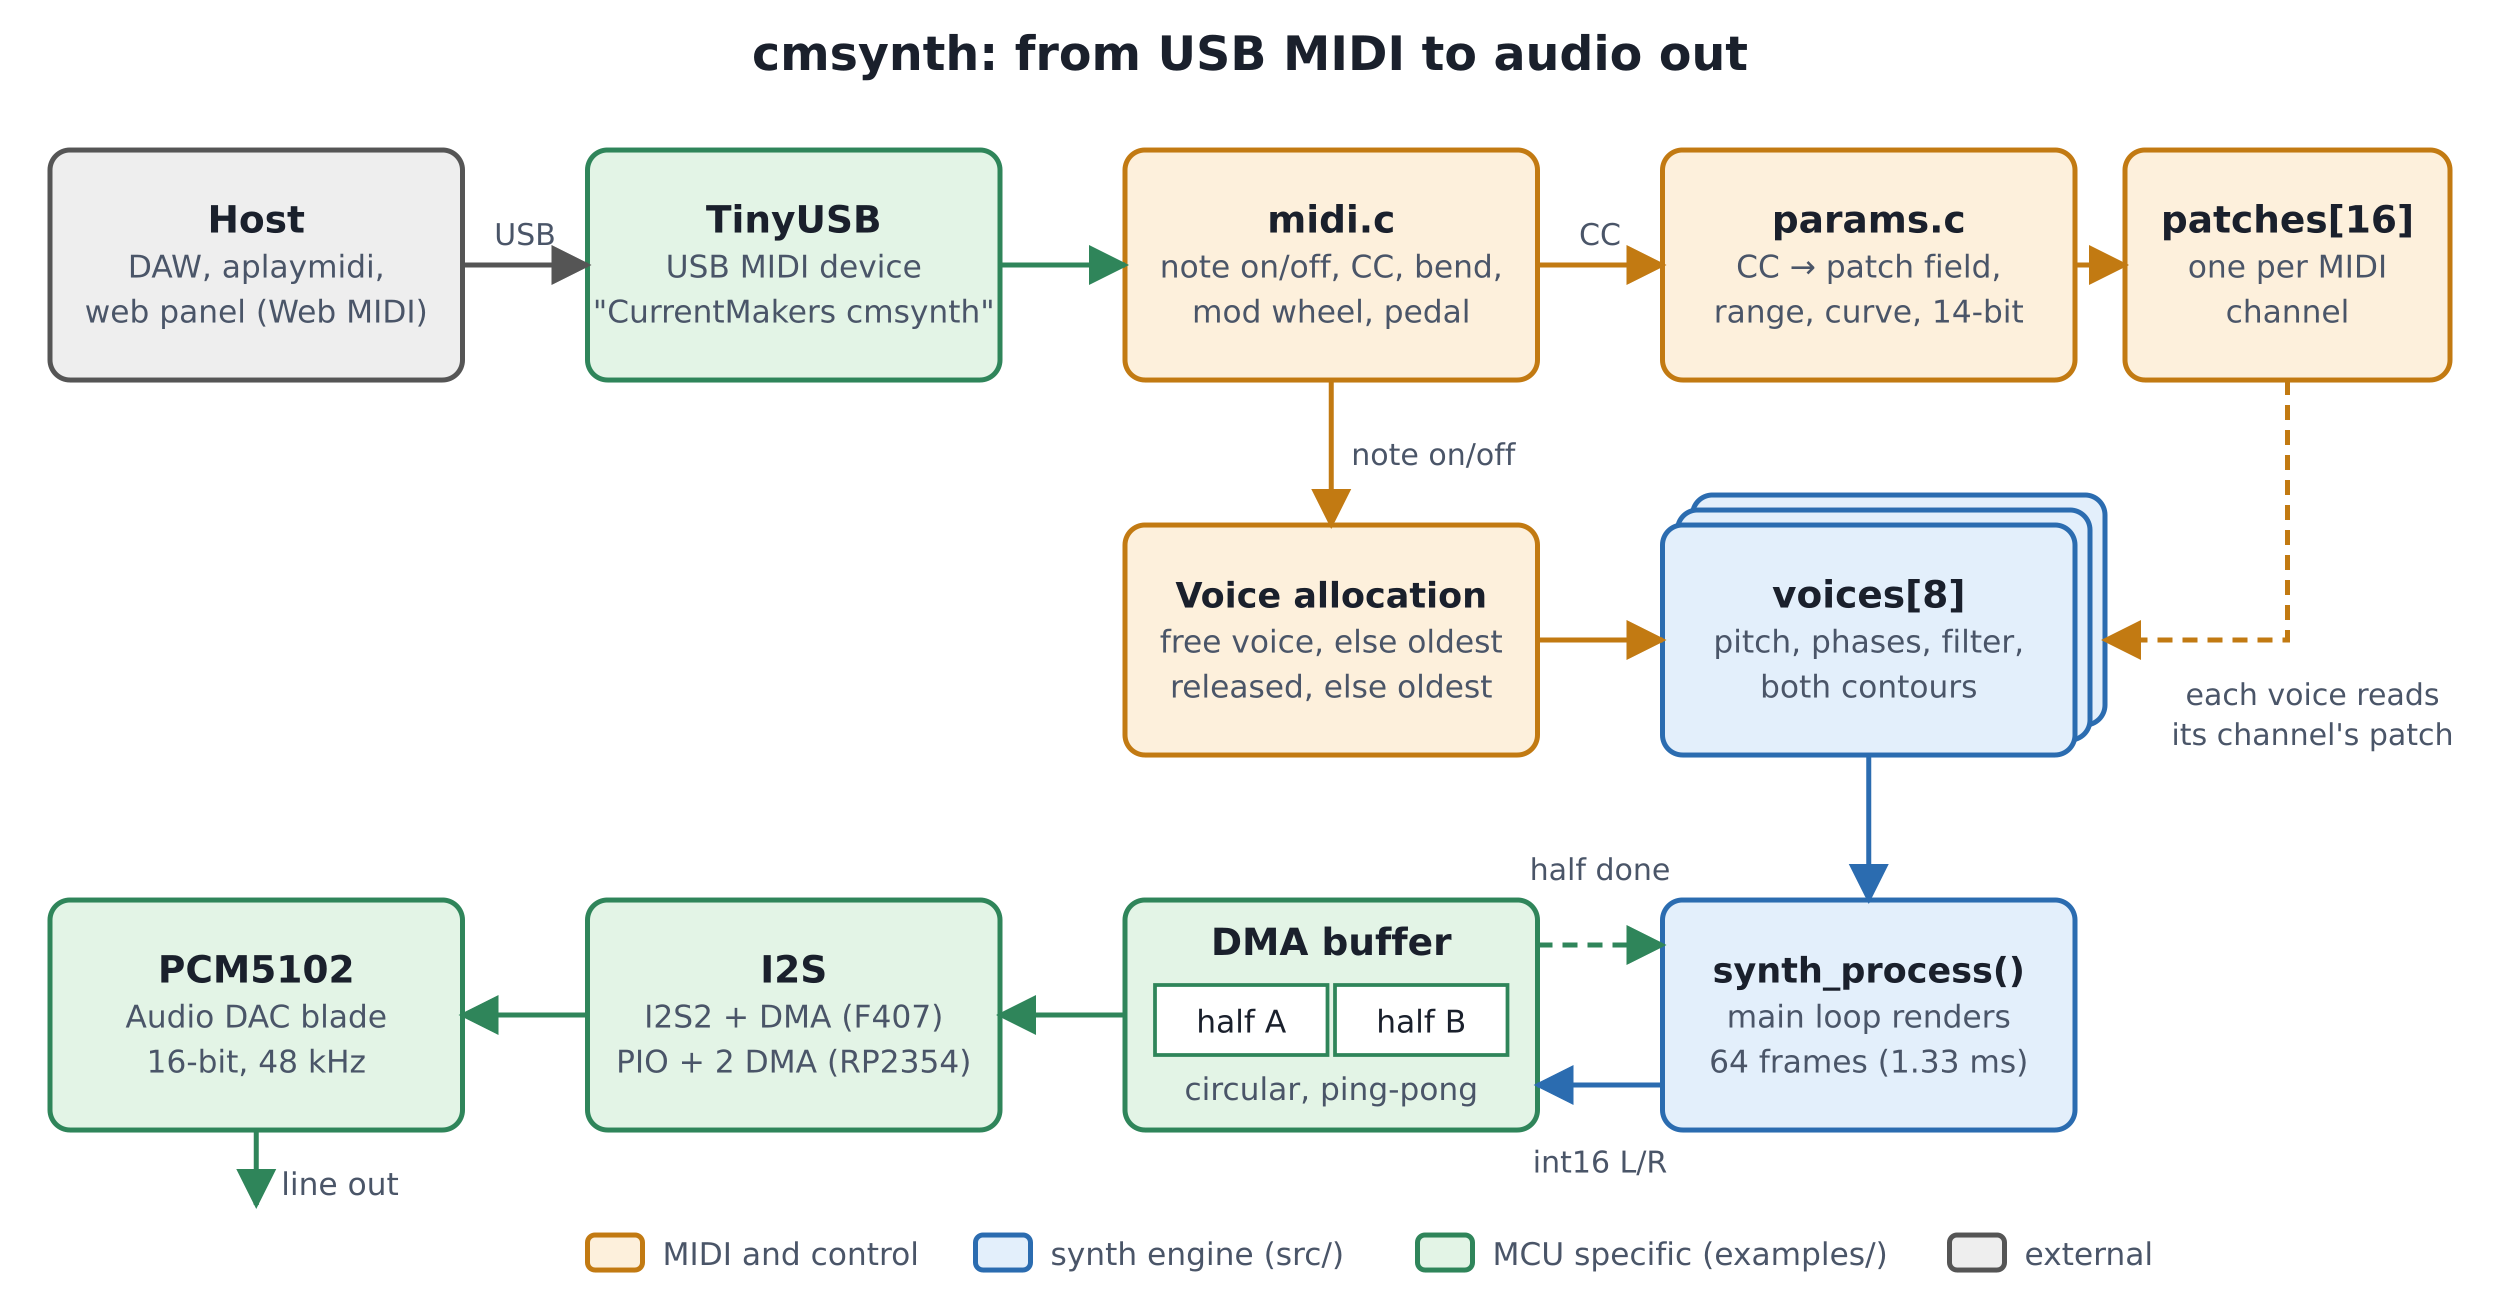
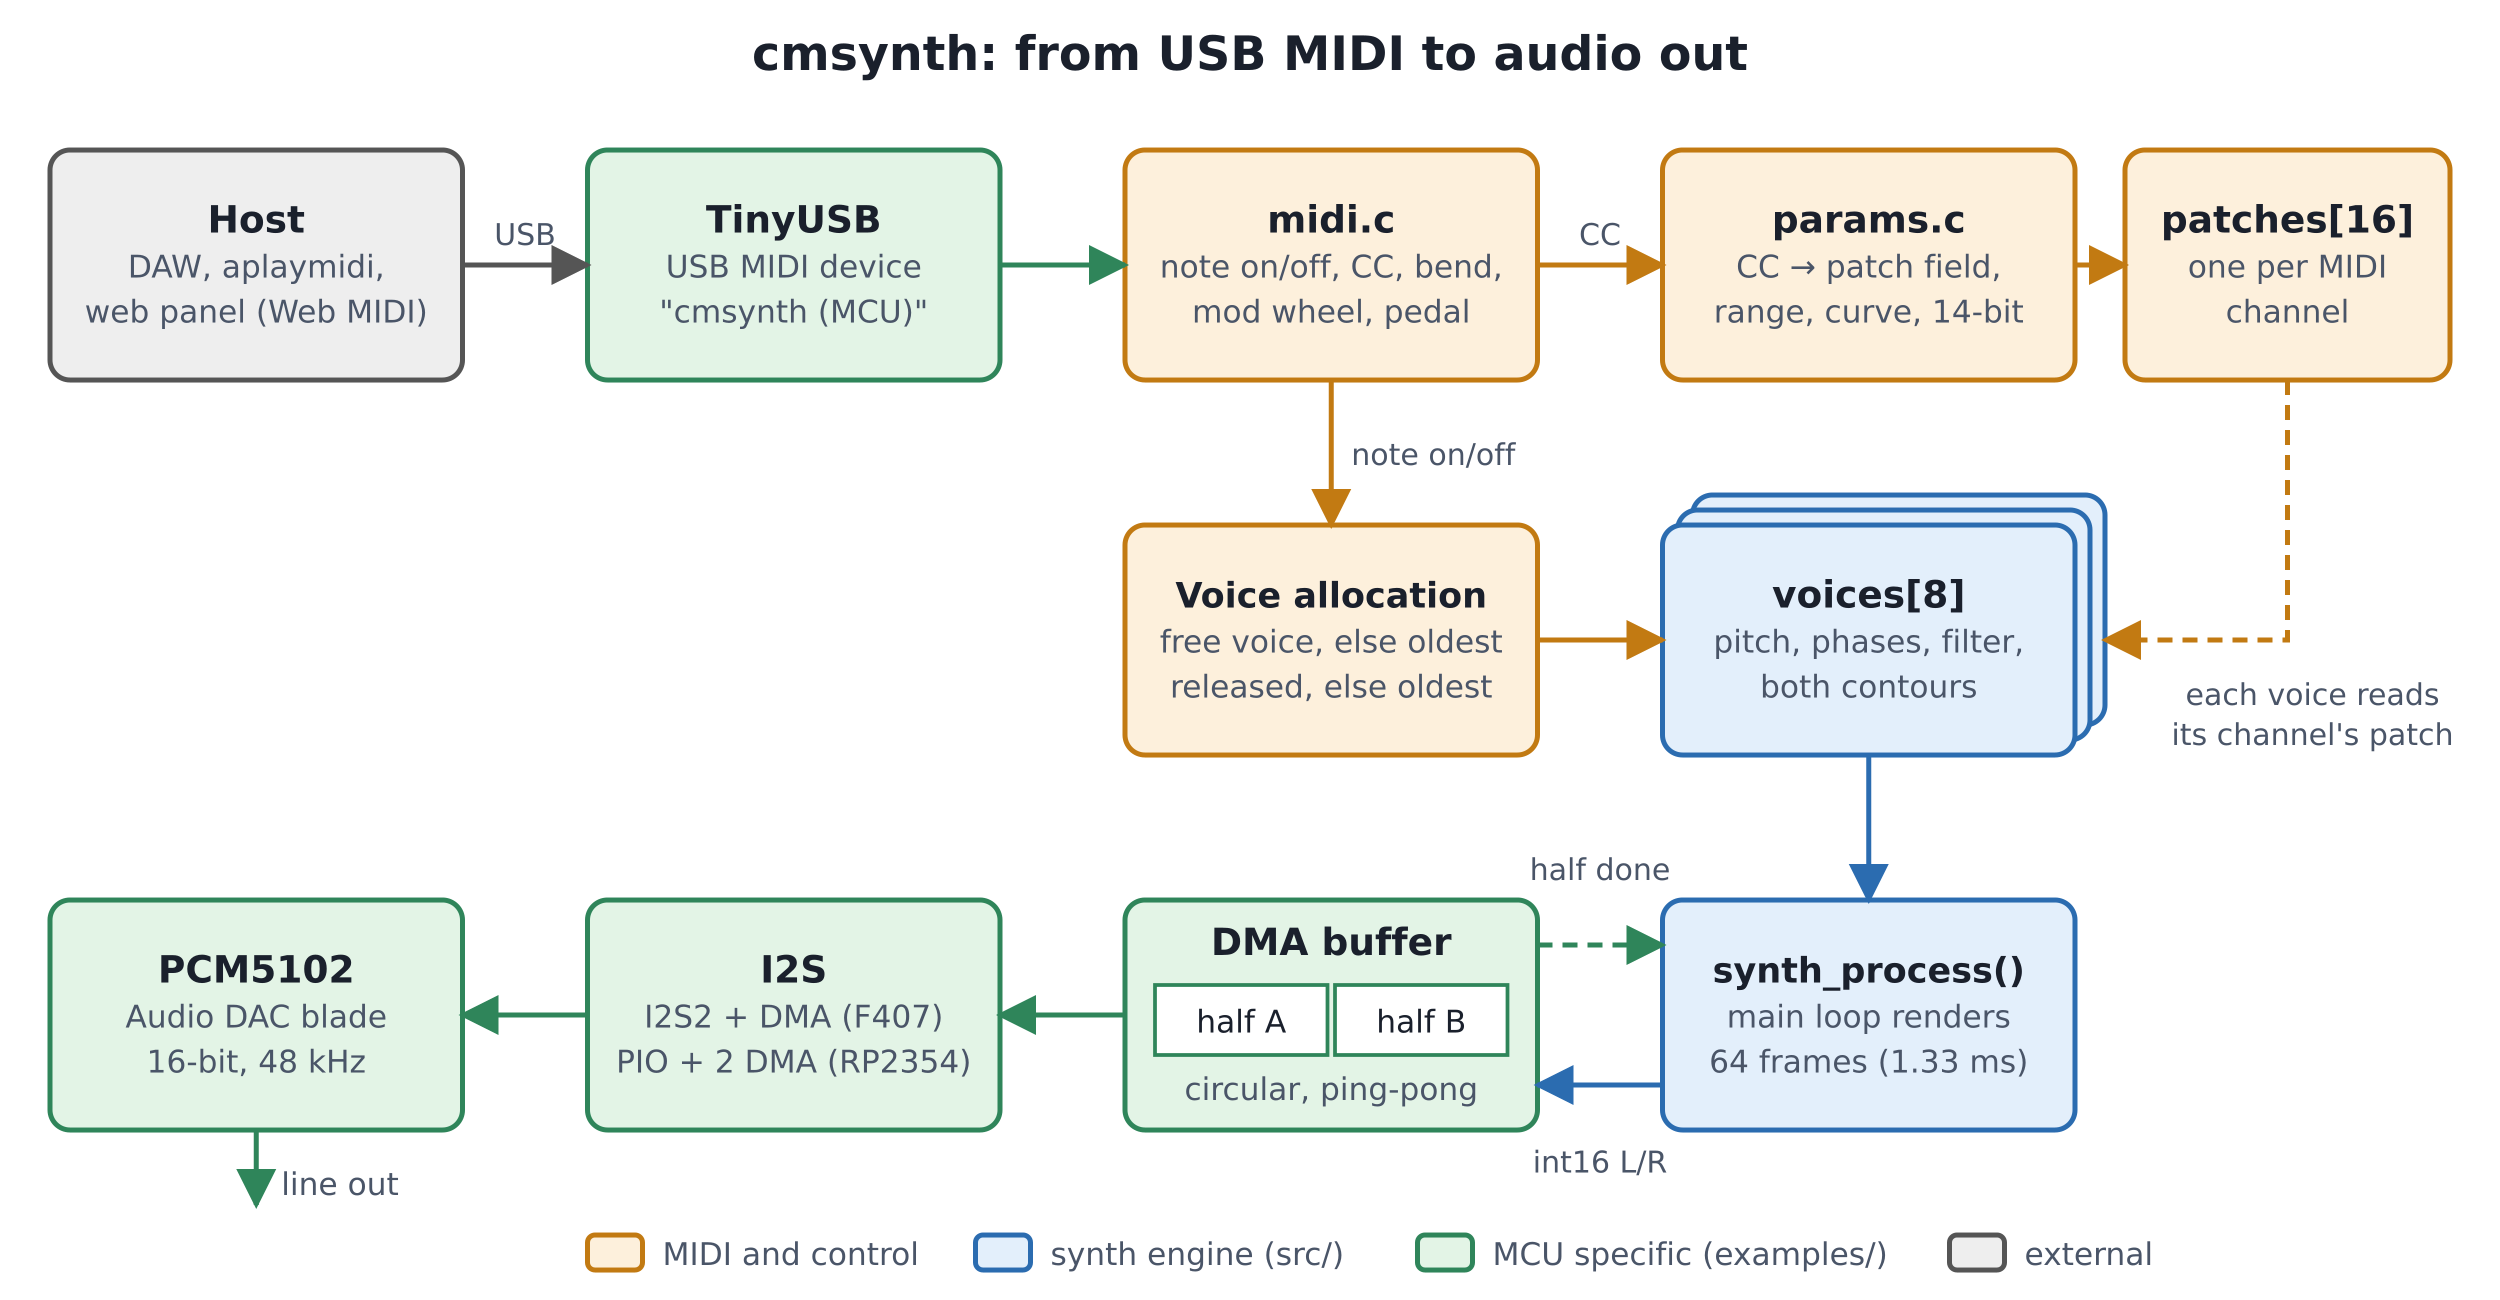
<svg xmlns="http://www.w3.org/2000/svg" width="1000" height="520" viewBox="0 0 1000 520">
  <defs>
    <marker id="a_audio" viewBox="0 0 10 10" refX="9" refY="5" markerWidth="8" markerHeight="8" orient="auto-start-reverse">
      <path d="M0,0 L10,5 L0,10 z" fill="#2b6cb0" />
    </marker>
    <marker id="a_ctrl" viewBox="0 0 10 10" refX="9" refY="5" markerWidth="8" markerHeight="8" orient="auto-start-reverse">
      <path d="M0,0 L10,5 L0,10 z" fill="#c27a12" />
    </marker>
    <marker id="a_hw" viewBox="0 0 10 10" refX="9" refY="5" markerWidth="8" markerHeight="8" orient="auto-start-reverse">
      <path d="M0,0 L10,5 L0,10 z" fill="#2f855a" />
    </marker>
    <marker id="a_ext" viewBox="0 0 10 10" refX="9" refY="5" markerWidth="8" markerHeight="8" orient="auto-start-reverse">
      <path d="M0,0 L10,5 L0,10 z" fill="#555555" />
    </marker>
  </defs>
  <rect width="1000" height="520" fill="#ffffff" />
  <text x="500" y="28" font-family="DejaVu Sans, Arial, Helvetica, sans-serif" font-size="19" font-weight="bold" text-anchor="middle" fill="#1a202c">cmsynth: from USB MIDI to audio out</text>
  <rect x="20" y="60" width="165" height="92" rx="8" fill="#eeeeee" stroke="#555555" stroke-width="2" />
  <text x="102.5" y="93.0" font-family="DejaVu Sans, Arial, Helvetica, sans-serif" font-size="15" font-weight="bold" text-anchor="middle" fill="#1a202c">Host</text>
  <text x="102.5" y="111.0" font-family="DejaVu Sans, Arial, Helvetica, sans-serif" font-size="12.5" font-weight="normal" text-anchor="middle" fill="#4a5568">DAW, aplaymidi,</text>
  <text x="102.5" y="129.0" font-family="DejaVu Sans, Arial, Helvetica, sans-serif" font-size="12.5" font-weight="normal" text-anchor="middle" fill="#4a5568">web panel (Web MIDI)</text>
  <rect x="235" y="60" width="165" height="92" rx="8" fill="#e3f4e6" stroke="#2f855a" stroke-width="2" />
  <text x="317.5" y="93.0" font-family="DejaVu Sans, Arial, Helvetica, sans-serif" font-size="15" font-weight="bold" text-anchor="middle" fill="#1a202c">TinyUSB</text>
  <text x="317.5" y="111.0" font-family="DejaVu Sans, Arial, Helvetica, sans-serif" font-size="12.5" font-weight="normal" text-anchor="middle" fill="#4a5568">USB MIDI device</text>
-   <text x="317.5" y="129.0" font-family="DejaVu Sans, Arial, Helvetica, sans-serif" font-size="12.5" font-weight="normal" text-anchor="middle" fill="#4a5568">"CurrentMakers cmsynth"</text>
+   <text x="317.5" y="129.0" font-family="DejaVu Sans, Arial, Helvetica, sans-serif" font-size="12.5" font-weight="normal" text-anchor="middle" fill="#4a5568">"cmsynth (MCU)"</text>
  <rect x="450" y="60" width="165" height="92" rx="8" fill="#fdf0dc" stroke="#c27a12" stroke-width="2" />
  <text x="532.5" y="93.0" font-family="DejaVu Sans, Arial, Helvetica, sans-serif" font-size="15" font-weight="bold" text-anchor="middle" fill="#1a202c">midi.c</text>
  <text x="532.5" y="111.0" font-family="DejaVu Sans, Arial, Helvetica, sans-serif" font-size="12.5" font-weight="normal" text-anchor="middle" fill="#4a5568">note on/off, CC, bend,</text>
  <text x="532.5" y="129.0" font-family="DejaVu Sans, Arial, Helvetica, sans-serif" font-size="12.5" font-weight="normal" text-anchor="middle" fill="#4a5568">mod wheel, pedal</text>
  <rect x="665" y="60" width="165" height="92" rx="8" fill="#fdf0dc" stroke="#c27a12" stroke-width="2" />
  <text x="747.5" y="93.0" font-family="DejaVu Sans, Arial, Helvetica, sans-serif" font-size="15" font-weight="bold" text-anchor="middle" fill="#1a202c">params.c</text>
  <text x="747.5" y="111.0" font-family="DejaVu Sans, Arial, Helvetica, sans-serif" font-size="12.5" font-weight="normal" text-anchor="middle" fill="#4a5568">CC → patch field,</text>
  <text x="747.5" y="129.0" font-family="DejaVu Sans, Arial, Helvetica, sans-serif" font-size="12.5" font-weight="normal" text-anchor="middle" fill="#4a5568">range, curve, 14-bit</text>
  <rect x="850" y="60" width="130" height="92" rx="8" fill="#fdf0dc" stroke="#c27a12" stroke-width="2" />
  <text x="915.0" y="93.0" font-family="DejaVu Sans, Arial, Helvetica, sans-serif" font-size="15" font-weight="bold" text-anchor="middle" fill="#1a202c">patches[16]</text>
  <text x="915.0" y="111.0" font-family="DejaVu Sans, Arial, Helvetica, sans-serif" font-size="12.5" font-weight="normal" text-anchor="middle" fill="#4a5568">one per MIDI</text>
  <text x="915.0" y="129.0" font-family="DejaVu Sans, Arial, Helvetica, sans-serif" font-size="12.5" font-weight="normal" text-anchor="middle" fill="#4a5568">channel</text>
  <polyline points="185,106.0 235,106.0" fill="none" stroke="#555555" stroke-width="2" marker-end="url(#a_ext)" />
  <text x="210.0" y="98.0" font-family="DejaVu Sans, Arial, Helvetica, sans-serif" font-size="12" font-weight="normal" text-anchor="middle" fill="#4a5568">USB</text>
  <polyline points="400,106.0 450,106.0" fill="none" stroke="#2f855a" stroke-width="2" marker-end="url(#a_hw)" />
  <polyline points="615,106.0 665,106.0" fill="none" stroke="#c27a12" stroke-width="2" marker-end="url(#a_ctrl)" />
  <text x="640.0" y="98.0" font-family="DejaVu Sans, Arial, Helvetica, sans-serif" font-size="12" font-weight="normal" text-anchor="middle" fill="#4a5568">CC</text>
  <polyline points="830,106.0 850,106.0" fill="none" stroke="#c27a12" stroke-width="2" marker-end="url(#a_ctrl)" />
  <rect x="450" y="210" width="165" height="92" rx="8" fill="#fdf0dc" stroke="#c27a12" stroke-width="2" />
  <text x="532.5" y="243.0" font-family="DejaVu Sans, Arial, Helvetica, sans-serif" font-size="14" font-weight="bold" text-anchor="middle" fill="#1a202c">Voice allocation</text>
  <text x="532.5" y="261.0" font-family="DejaVu Sans, Arial, Helvetica, sans-serif" font-size="12.5" font-weight="normal" text-anchor="middle" fill="#4a5568">free voice, else oldest</text>
  <text x="532.5" y="279.0" font-family="DejaVu Sans, Arial, Helvetica, sans-serif" font-size="12.5" font-weight="normal" text-anchor="middle" fill="#4a5568">released, else oldest</text>
  <polyline points="532.5,152 532.5,210" fill="none" stroke="#c27a12" stroke-width="2" marker-end="url(#a_ctrl)" />
  <text x="540.5" y="186.0" font-family="DejaVu Sans, Arial, Helvetica, sans-serif" font-size="12" font-weight="normal" text-anchor="start" fill="#4a5568">note on/off</text>
  <rect x="677" y="198" width="165" height="92" rx="8" fill="#e3effb" stroke="#2b6cb0" stroke-width="2" />
  <rect x="671" y="204" width="165" height="92" rx="8" fill="#e3effb" stroke="#2b6cb0" stroke-width="2" />
  <rect x="665" y="210" width="165" height="92" rx="8" fill="#e3effb" stroke="#2b6cb0" stroke-width="2" />
  <text x="747.5" y="243.0" font-family="DejaVu Sans, Arial, Helvetica, sans-serif" font-size="15" font-weight="bold" text-anchor="middle" fill="#1a202c">voices[8]</text>
  <text x="747.5" y="261.0" font-family="DejaVu Sans, Arial, Helvetica, sans-serif" font-size="12.5" font-weight="normal" text-anchor="middle" fill="#4a5568">pitch, phases, filter,</text>
  <text x="747.5" y="279.0" font-family="DejaVu Sans, Arial, Helvetica, sans-serif" font-size="12.5" font-weight="normal" text-anchor="middle" fill="#4a5568">both contours</text>
  <polyline points="615,256.0 665,256.0" fill="none" stroke="#c27a12" stroke-width="2" marker-end="url(#a_ctrl)" />
  <polyline points="915,152 915,256.0 842,256.0" fill="none" stroke="#c27a12" stroke-width="2" stroke-dasharray="6 4" marker-end="url(#a_ctrl)" />
  <text x="925" y="282.0" font-family="DejaVu Sans, Arial, Helvetica, sans-serif" font-size="12" font-weight="normal" text-anchor="middle" fill="#4a5568">each voice reads</text>
  <text x="925" y="298.0" font-family="DejaVu Sans, Arial, Helvetica, sans-serif" font-size="12" font-weight="normal" text-anchor="middle" fill="#4a5568">its channel's patch</text>
  <rect x="665" y="360" width="165" height="92" rx="8" fill="#e3effb" stroke="#2b6cb0" stroke-width="2" />
  <text x="747.5" y="393.0" font-family="DejaVu Sans, Arial, Helvetica, sans-serif" font-size="14" font-weight="bold" text-anchor="middle" fill="#1a202c">synth_process()</text>
  <text x="747.5" y="411.0" font-family="DejaVu Sans, Arial, Helvetica, sans-serif" font-size="12.5" font-weight="normal" text-anchor="middle" fill="#4a5568">main loop renders</text>
  <text x="747.5" y="429.0" font-family="DejaVu Sans, Arial, Helvetica, sans-serif" font-size="12.5" font-weight="normal" text-anchor="middle" fill="#4a5568">64 frames (1.33 ms)</text>
  <polyline points="747.5,302 747.5,360" fill="none" stroke="#2b6cb0" stroke-width="2" marker-end="url(#a_audio)" />
  <rect x="450" y="360" width="165" height="92" rx="8" fill="#e3f4e6" stroke="#2f855a" stroke-width="2" />
  <text x="532.5" y="382" font-family="DejaVu Sans, Arial, Helvetica, sans-serif" font-size="15" font-weight="bold" text-anchor="middle" fill="#1a202c">DMA buffer</text>
  <rect x="462" y="394" width="69" height="28" fill="#ffffff" stroke="#2f855a" stroke-width="1.5" />
  <text x="496.5" y="413" font-family="DejaVu Sans, Arial, Helvetica, sans-serif" font-size="12.5" font-weight="normal" text-anchor="middle" fill="#1a202c">half A</text>
  <rect x="534" y="394" width="69" height="28" fill="#ffffff" stroke="#2f855a" stroke-width="1.5" />
  <text x="568.5" y="413" font-family="DejaVu Sans, Arial, Helvetica, sans-serif" font-size="12.5" font-weight="normal" text-anchor="middle" fill="#1a202c">half B</text>
  <text x="532.5" y="440" font-family="DejaVu Sans, Arial, Helvetica, sans-serif" font-size="12.5" font-weight="normal" text-anchor="middle" fill="#4a5568">circular, ping-pong</text>
  <polyline points="665,434 615,434" fill="none" stroke="#2b6cb0" stroke-width="2" marker-end="url(#a_audio)" />
  <text x="640.0" y="469" font-family="DejaVu Sans, Arial, Helvetica, sans-serif" font-size="12" font-weight="normal" text-anchor="middle" fill="#4a5568">int16 L/R</text>
  <polyline points="615,378 665,378" fill="none" stroke="#2f855a" stroke-width="2" stroke-dasharray="6 4" marker-end="url(#a_hw)" />
  <text x="640.0" y="352" font-family="DejaVu Sans, Arial, Helvetica, sans-serif" font-size="12" font-weight="normal" text-anchor="middle" fill="#4a5568">half done</text>
  <rect x="235" y="360" width="165" height="92" rx="8" fill="#e3f4e6" stroke="#2f855a" stroke-width="2" />
  <text x="317.5" y="393.0" font-family="DejaVu Sans, Arial, Helvetica, sans-serif" font-size="15" font-weight="bold" text-anchor="middle" fill="#1a202c">I2S</text>
  <text x="317.5" y="411.0" font-family="DejaVu Sans, Arial, Helvetica, sans-serif" font-size="12.5" font-weight="normal" text-anchor="middle" fill="#4a5568">I2S2 + DMA (F407)</text>
  <text x="317.5" y="429.0" font-family="DejaVu Sans, Arial, Helvetica, sans-serif" font-size="12.5" font-weight="normal" text-anchor="middle" fill="#4a5568">PIO + 2 DMA (RP2354)</text>
  <polyline points="450,406.0 400,406.0" fill="none" stroke="#2f855a" stroke-width="2" marker-end="url(#a_hw)" />
  <rect x="20" y="360" width="165" height="92" rx="8" fill="#e3f4e6" stroke="#2f855a" stroke-width="2" />
  <text x="102.5" y="393.0" font-family="DejaVu Sans, Arial, Helvetica, sans-serif" font-size="15" font-weight="bold" text-anchor="middle" fill="#1a202c">PCM5102</text>
  <text x="102.5" y="411.0" font-family="DejaVu Sans, Arial, Helvetica, sans-serif" font-size="12.5" font-weight="normal" text-anchor="middle" fill="#4a5568">Audio DAC blade</text>
  <text x="102.5" y="429.0" font-family="DejaVu Sans, Arial, Helvetica, sans-serif" font-size="12.5" font-weight="normal" text-anchor="middle" fill="#4a5568">16-bit, 48 kHz</text>
  <polyline points="235,406.0 185,406.0" fill="none" stroke="#2f855a" stroke-width="2" marker-end="url(#a_hw)" />
  <polyline points="102.5,452 102.5,482" fill="none" stroke="#2f855a" stroke-width="2" marker-end="url(#a_hw)" />
  <text x="112.5" y="478" font-family="DejaVu Sans, Arial, Helvetica, sans-serif" font-size="12.5" font-weight="normal" text-anchor="start" fill="#4a5568">line out</text>
  <rect x="235" y="494" width="22" height="14" rx="3" fill="#fdf0dc" stroke="#c27a12" stroke-width="2" />
  <text x="265" y="506" font-family="DejaVu Sans, Arial, Helvetica, sans-serif" font-size="12.5" font-weight="normal" text-anchor="start" fill="#4a5568">MIDI and control</text>
  <rect x="390.2" y="494" width="22" height="14" rx="3" fill="#e3effb" stroke="#2b6cb0" stroke-width="2" />
  <text x="420.2" y="506" font-family="DejaVu Sans, Arial, Helvetica, sans-serif" font-size="12.5" font-weight="normal" text-anchor="start" fill="#4a5568">synth engine (src/)</text>
  <rect x="567.0" y="494" width="22" height="14" rx="3" fill="#e3f4e6" stroke="#2f855a" stroke-width="2" />
  <text x="597.0" y="506" font-family="DejaVu Sans, Arial, Helvetica, sans-serif" font-size="12.5" font-weight="normal" text-anchor="start" fill="#4a5568">MCU specific (examples/)</text>
  <rect x="779.8" y="494" width="22" height="14" rx="3" fill="#eeeeee" stroke="#555555" stroke-width="2" />
  <text x="809.8" y="506" font-family="DejaVu Sans, Arial, Helvetica, sans-serif" font-size="12.5" font-weight="normal" text-anchor="start" fill="#4a5568">external</text>
</svg>
